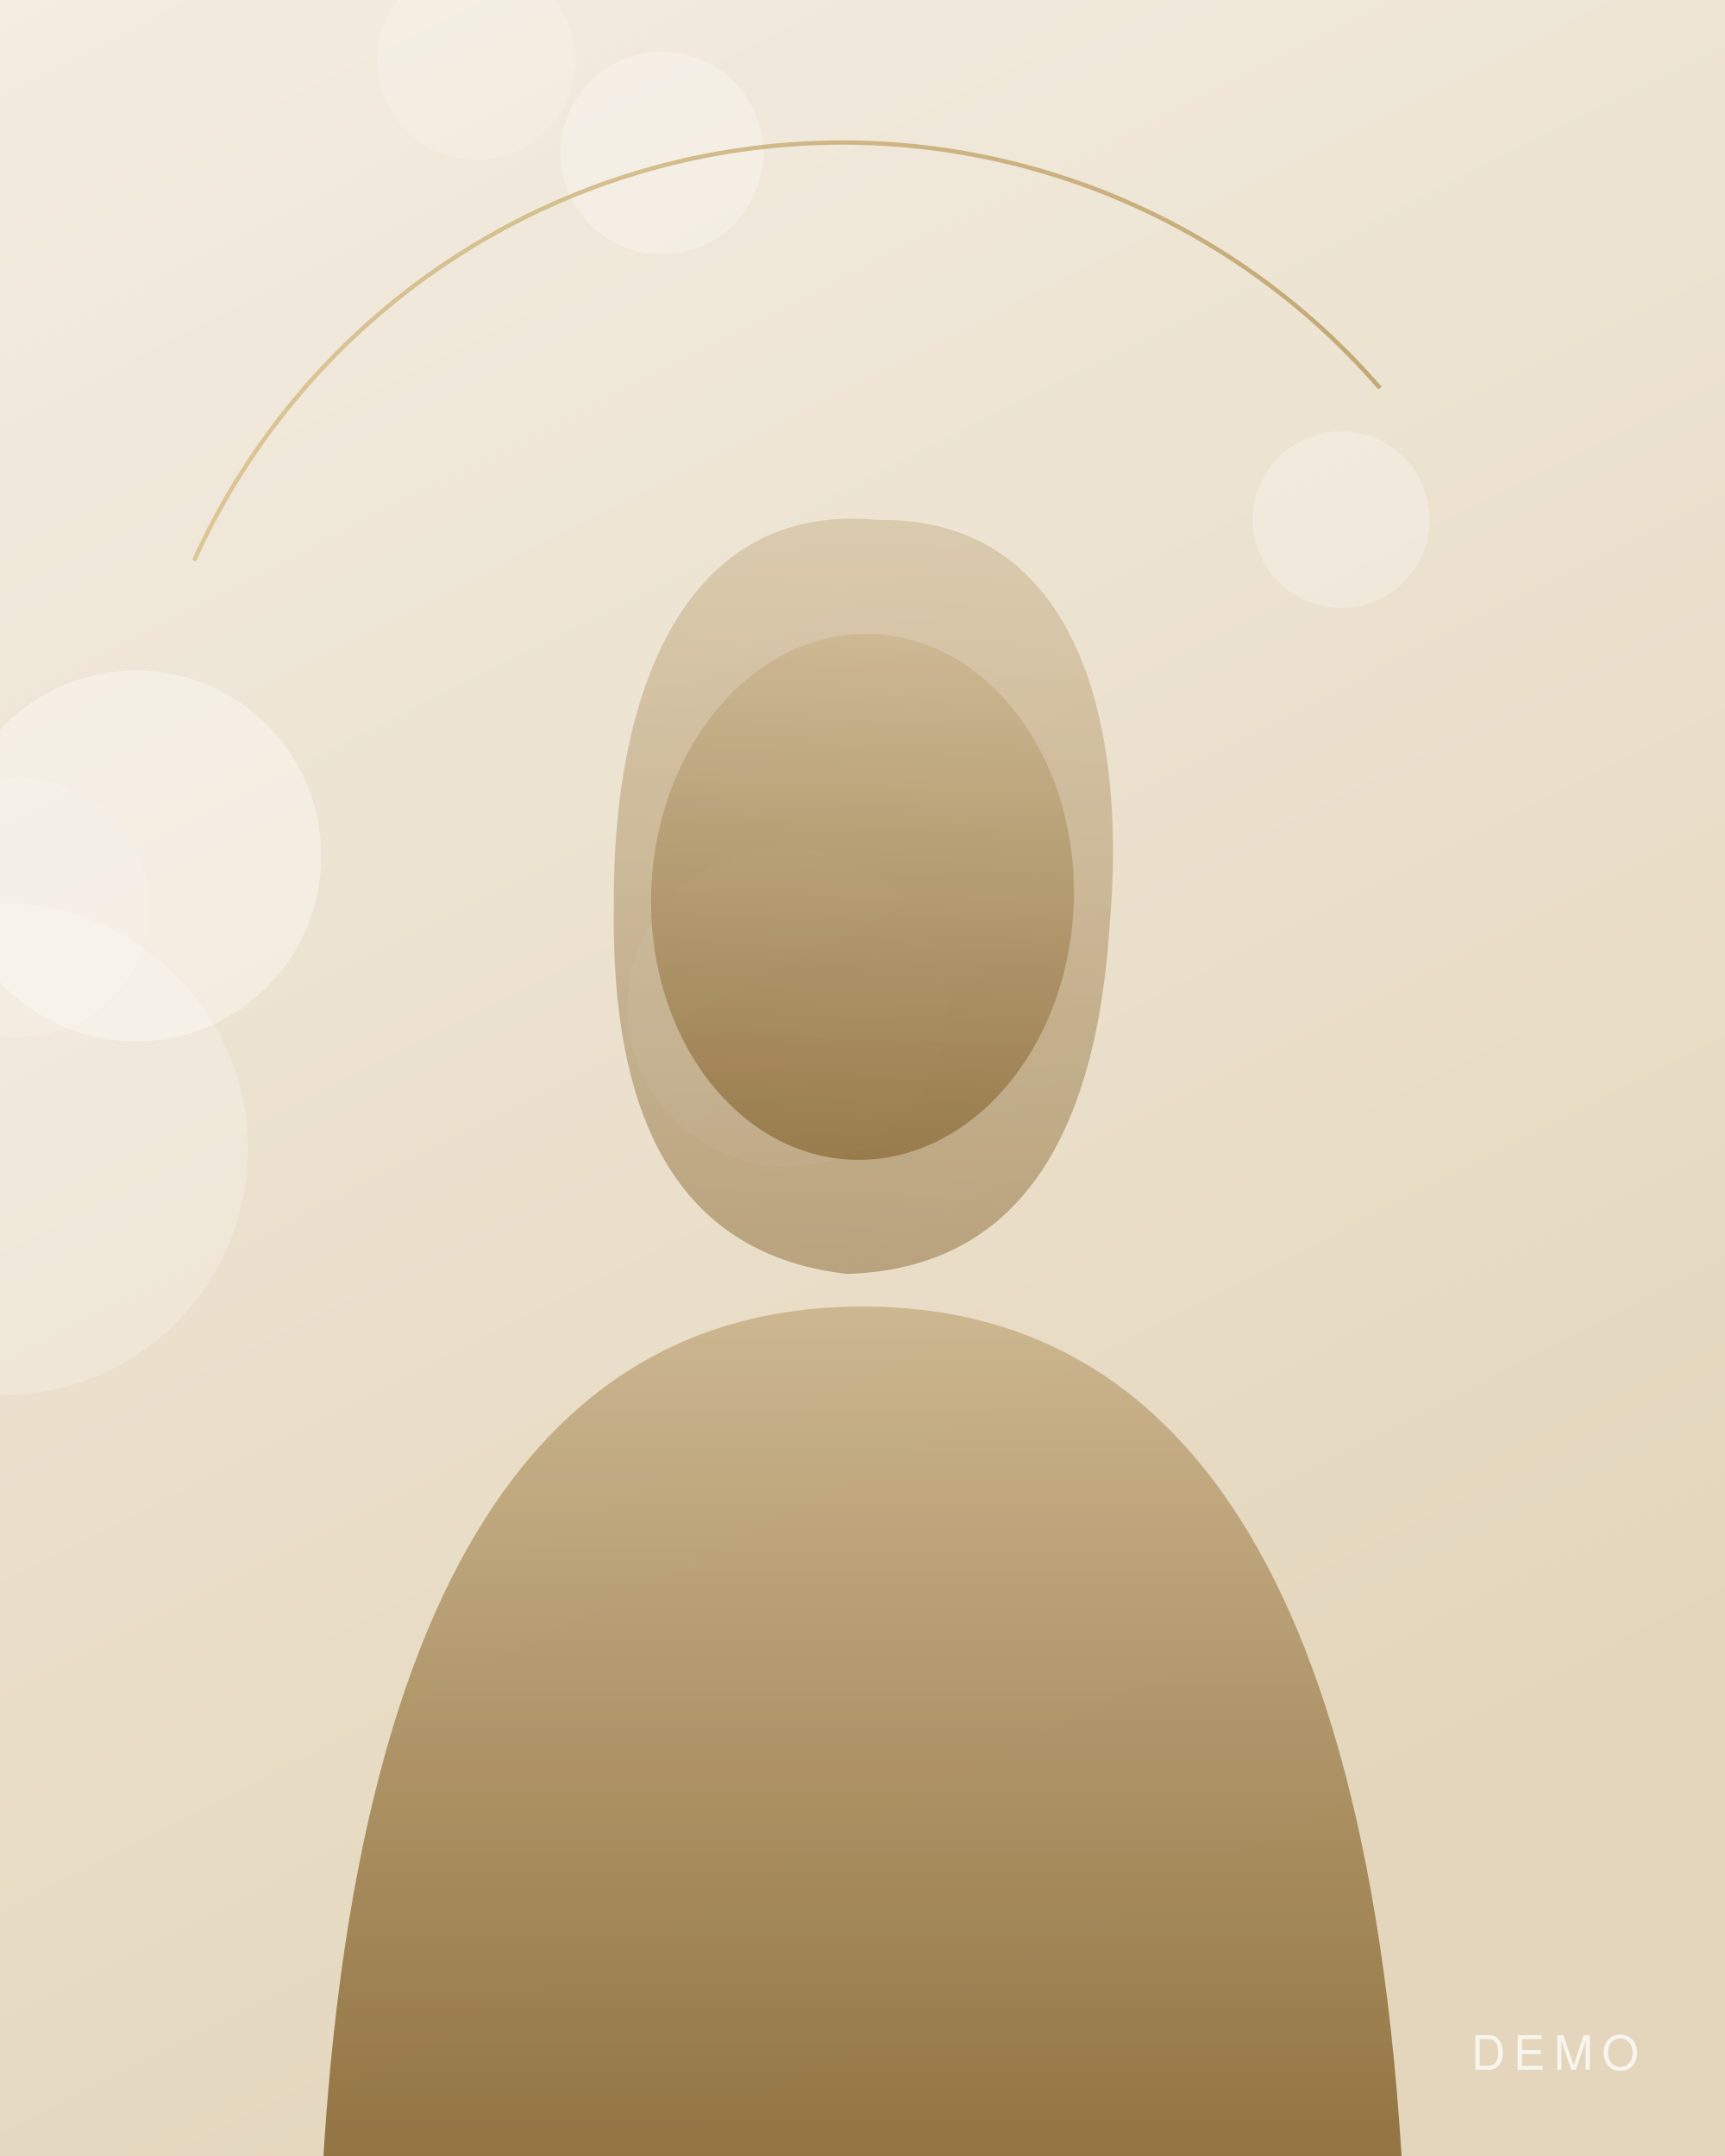
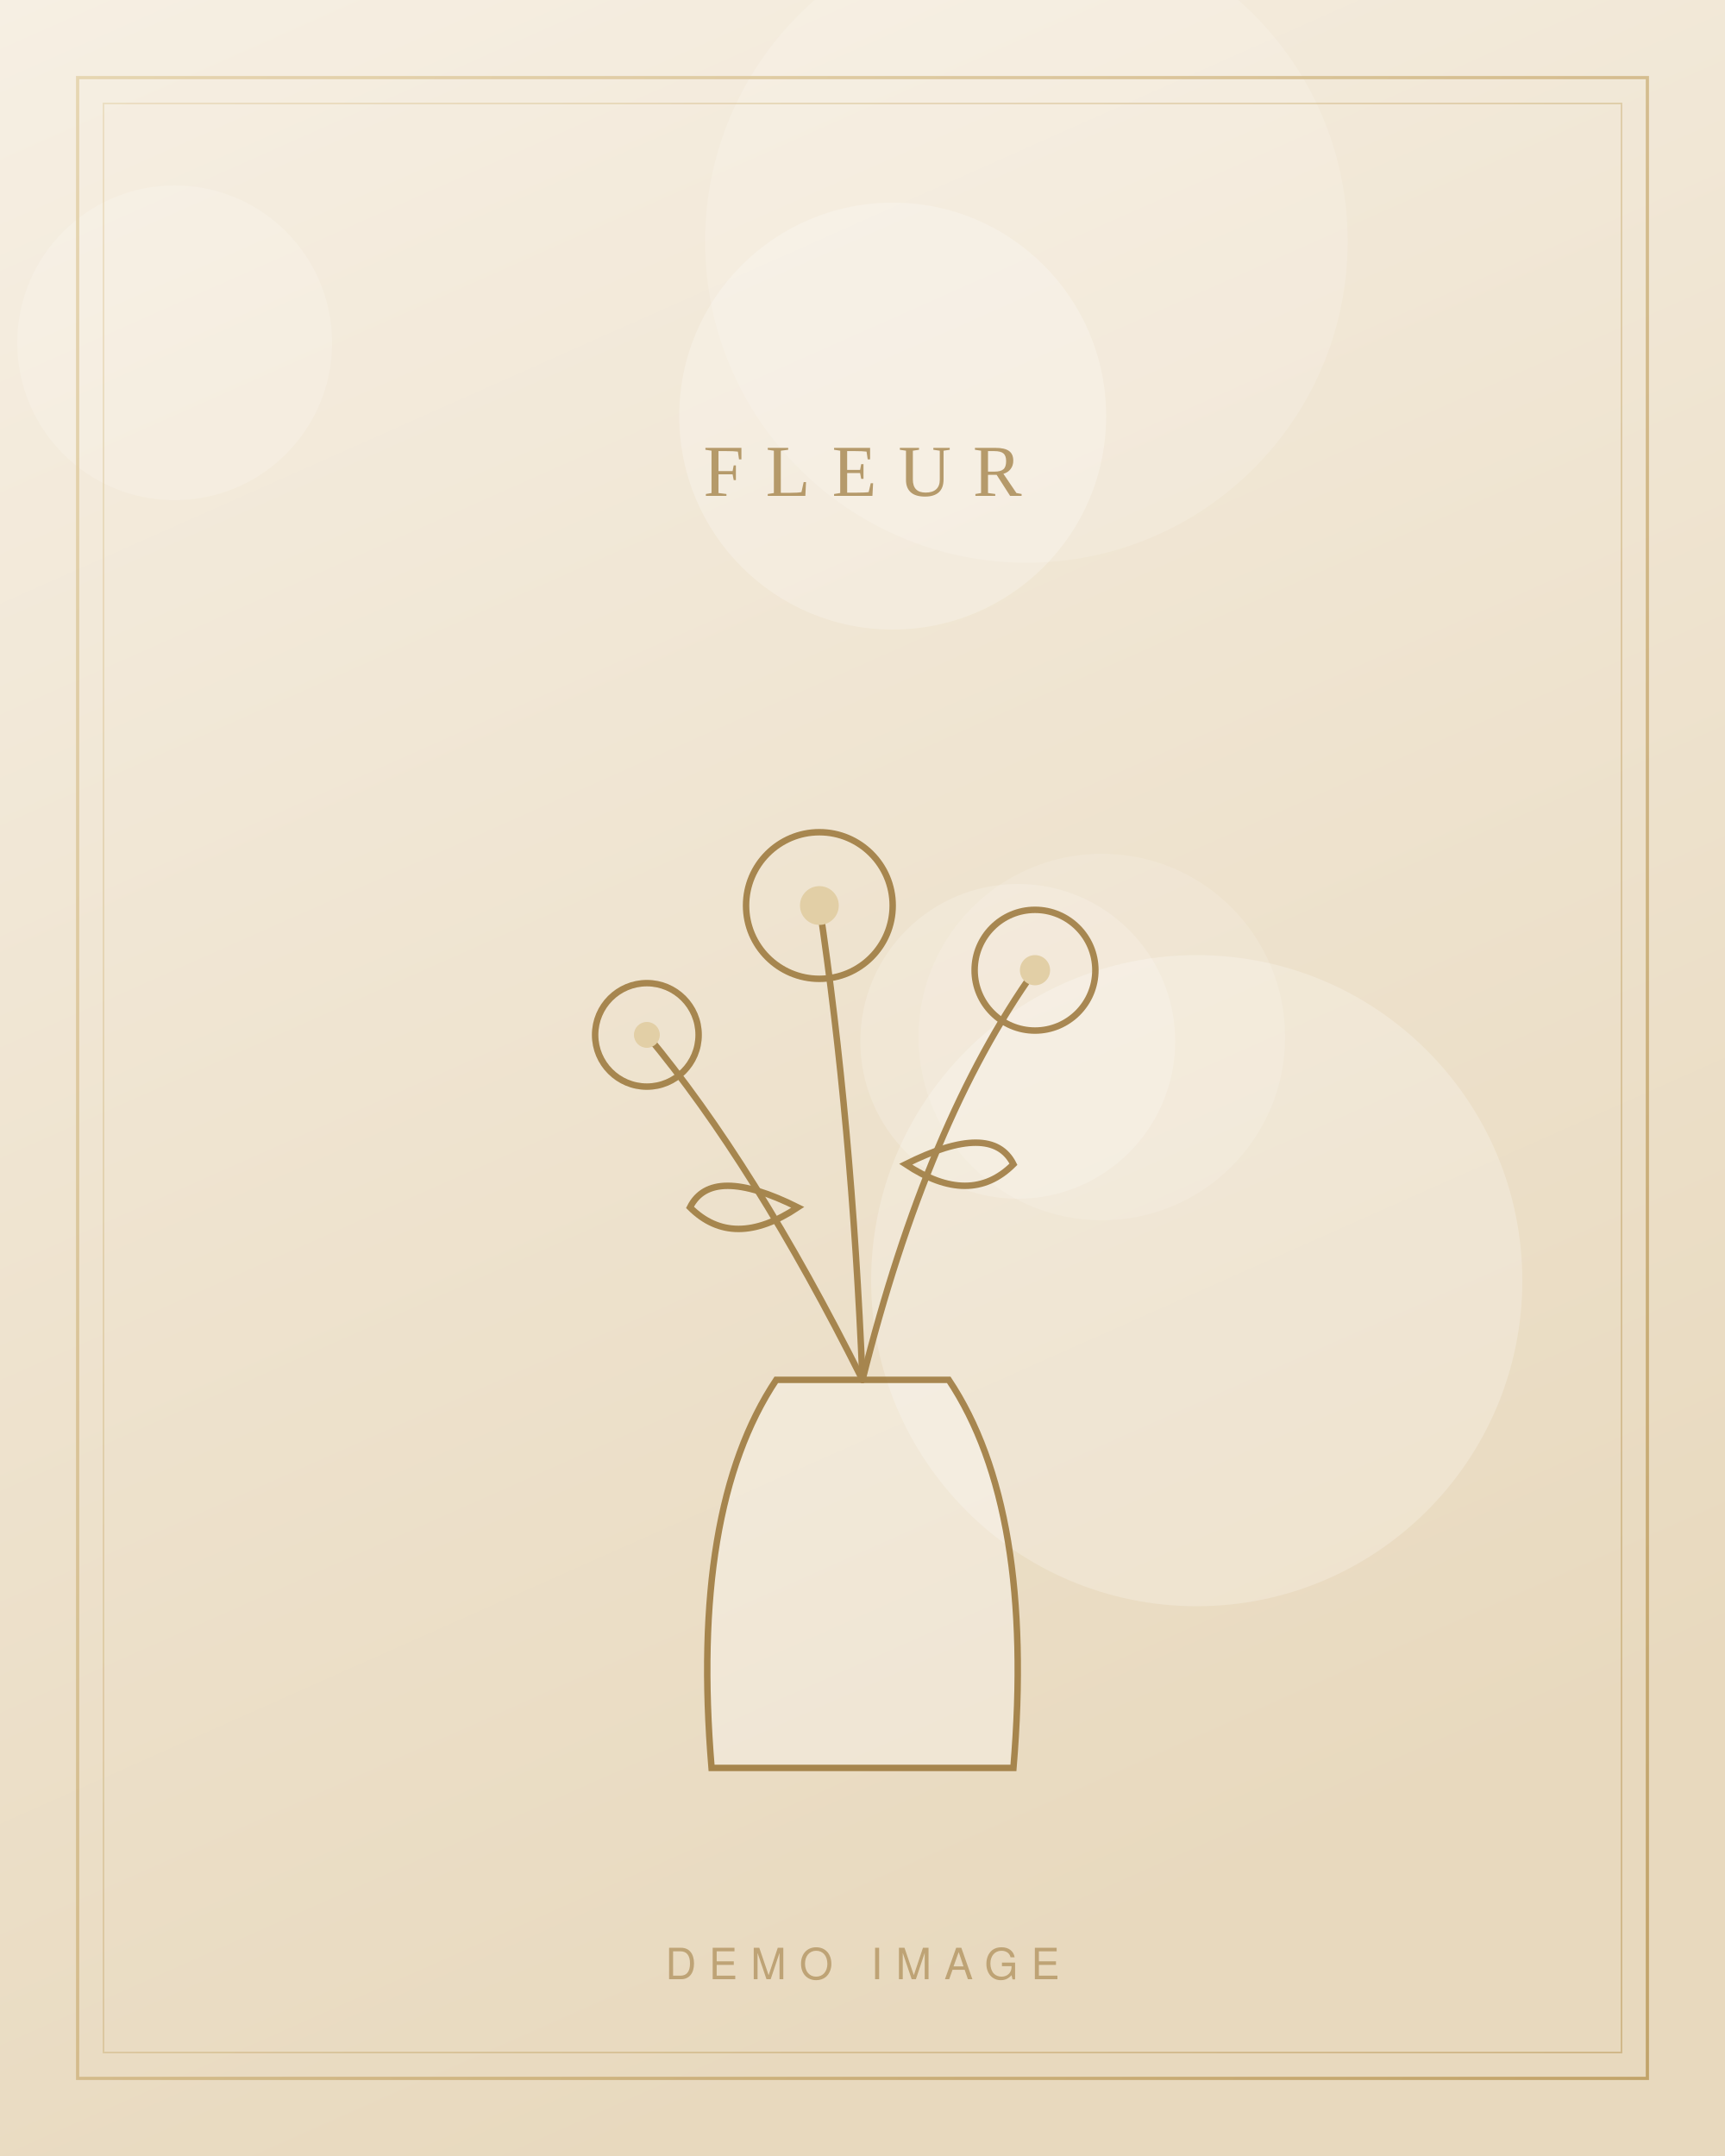
<svg xmlns="http://www.w3.org/2000/svg" viewBox="0 0 800 1000" width="800" height="1000">
  <defs>
-     <linearGradient id="bg" x1="0" y1="0" x2="0.4" y2="1">
-       <stop offset="0" stop-color="#F3EDE2" />
-       <stop offset="1" stop-color="#E4D6BC" />
+     <linearGradient id="bg" x1="0" y1="0" x2="0.35" y2="1">
+       <stop offset="0" stop-color="#F6EFE3" />
+       <stop offset="1" stop-color="#E8D9BE" />
    </linearGradient>
-     <linearGradient id="fig" x1="0" y1="0" x2="0" y2="1">
-       <stop offset="0" stop-color="#C9B28A" />
-       <stop offset="1" stop-color="#8A6A35" />
-     </linearGradient>
-     <linearGradient id="gold" x1="0" y1="0" x2="1" y2="0">
-       <stop offset="0" stop-color="#D7BE88" />
-       <stop offset="1" stop-color="#B89B5E" />
+     <linearGradient id="gold" x1="0" y1="0" x2="1" y2="1">
+       <stop offset="0" stop-color="#E2CFA6" />
+       <stop offset="1" stop-color="#B99755" />
    </linearGradient>
  </defs>
  <rect width="800" height="1000" fill="url(#bg)" />
-   <circle cx="1" cy="533" r="114" fill="#FFFFFF" opacity="0.21" />
-   <circle cx="365" cy="467" r="74" fill="#FFFFFF" opacity="0.20" />
-   <circle cx="307" cy="71" r="47" fill="#FFFFFF" opacity="0.28" />
-   <circle cx="9" cy="421" r="60" fill="#FFFFFF" opacity="0.13" />
-   <circle cx="221" cy="28" r="46" fill="#FFFFFF" opacity="0.14" />
-   <circle cx="622" cy="241" r="41" fill="#FFFFFF" opacity="0.25" />
-   <circle cx="63" cy="397" r="86" fill="#FFFFFF" opacity="0.35" />
-   <g transform="rotate(2.3 400 416)" opacity="0.92">
-     <path d="M400 241 C 490 236, 520 326, 515 426 C 512 536, 470 586, 400 591 C 330 586, 288 536, 285 426 C 280 326, 310 236, 400 241 Z" fill="url(#fig)" opacity="0.55" />
-     <ellipse cx="400" cy="416" rx="98" ry="122" fill="url(#fig)" opacity="0.85" />
+   <circle cx="81" cy="159" r="73" fill="#FFFFFF" opacity="0.15" />
+   <circle cx="414" cy="193" r="99" fill="#FFFFFF" opacity="0.22" />
+   <circle cx="555" cy="594" r="151" fill="#FFFFFF" opacity="0.22" />
+   <circle cx="511" cy="481" r="85" fill="#FFFFFF" opacity="0.12" />
+   <circle cx="476" cy="112" r="149" fill="#FFFFFF" opacity="0.14" />
+   <circle cx="472" cy="483" r="73" fill="#FFFFFF" opacity="0.17" />
+   <rect x="36" y="36" width="728" height="928" fill="none" stroke="url(#gold)" stroke-width="1.5" opacity="0.8" />
+   <rect x="48" y="48" width="704" height="904" fill="none" stroke="url(#gold)" stroke-width="0.8" opacity="0.5" />
+   <g stroke="#9A7638" stroke-width="3" fill="none" stroke-linecap="round" opacity="0.85">
+     <path d="M330 820 Q 320 700 360 640 L440 640 Q 480 700 470 820 Z" fill="#FFFFFF" fill-opacity="0.35" />
+     <path d="M400 640 Q 395 520 380 420" />
+     <path d="M400 640 Q 430 520 480 450" />
+     <path d="M400 640 Q 350 540 300 480" />
+     <path d="M380 420 m -34 0 a 34 34 0 1 0 68 0 a 34 34 0 1 0 -68 0" />
+     <path d="M480 450 m -28 0 a 28 28 0 1 0 56 0 a 28 28 0 1 0 -56 0" />
+     <path d="M300 480 m -24 0 a 24 24 0 1 0 48 0 a 24 24 0 1 0 -48 0" />
+     <path d="M420 540 Q 460 520 470 540 Q 450 560 420 540 Z" />
+     <path d="M370 560 Q 330 540 320 560 Q 340 580 370 560 Z" />
  </g>
-   <path d="M150 1000 C 170 676, 290 606, 400 606 C 510 606, 630 676, 650 1000 Z" fill="url(#fig)" opacity="0.9" />
-   <path d="M90 260 A 330 330 0 0 1 640 180" stroke="url(#gold)" stroke-width="2" fill="none" opacity="0.8" />
-   <text x="760" y="960" text-anchor="end" font-family="Helvetica, Arial, sans-serif" font-size="22" letter-spacing="4" fill="#FFFFFF" opacity="0.75">DEMO</text>
+   <circle cx="380" cy="420" r="9" fill="#E2CFA6" />
+   <circle cx="480" cy="450" r="7" fill="#E2CFA6" />
+   <circle cx="300" cy="480" r="6" fill="#E2CFA6" />
+   <text x="400" y="230" text-anchor="middle" font-family="Cormorant Garamond, 'Times New Roman', Georgia, serif" font-size="34" letter-spacing="10" fill="#9A7638" opacity="0.7">FLEUR</text>
+   <text x="400" y="918" text-anchor="middle" font-family="Helvetica, Arial, sans-serif" font-size="20" letter-spacing="6" fill="#9A7638" opacity="0.55">DEMO IMAGE</text>
</svg>
